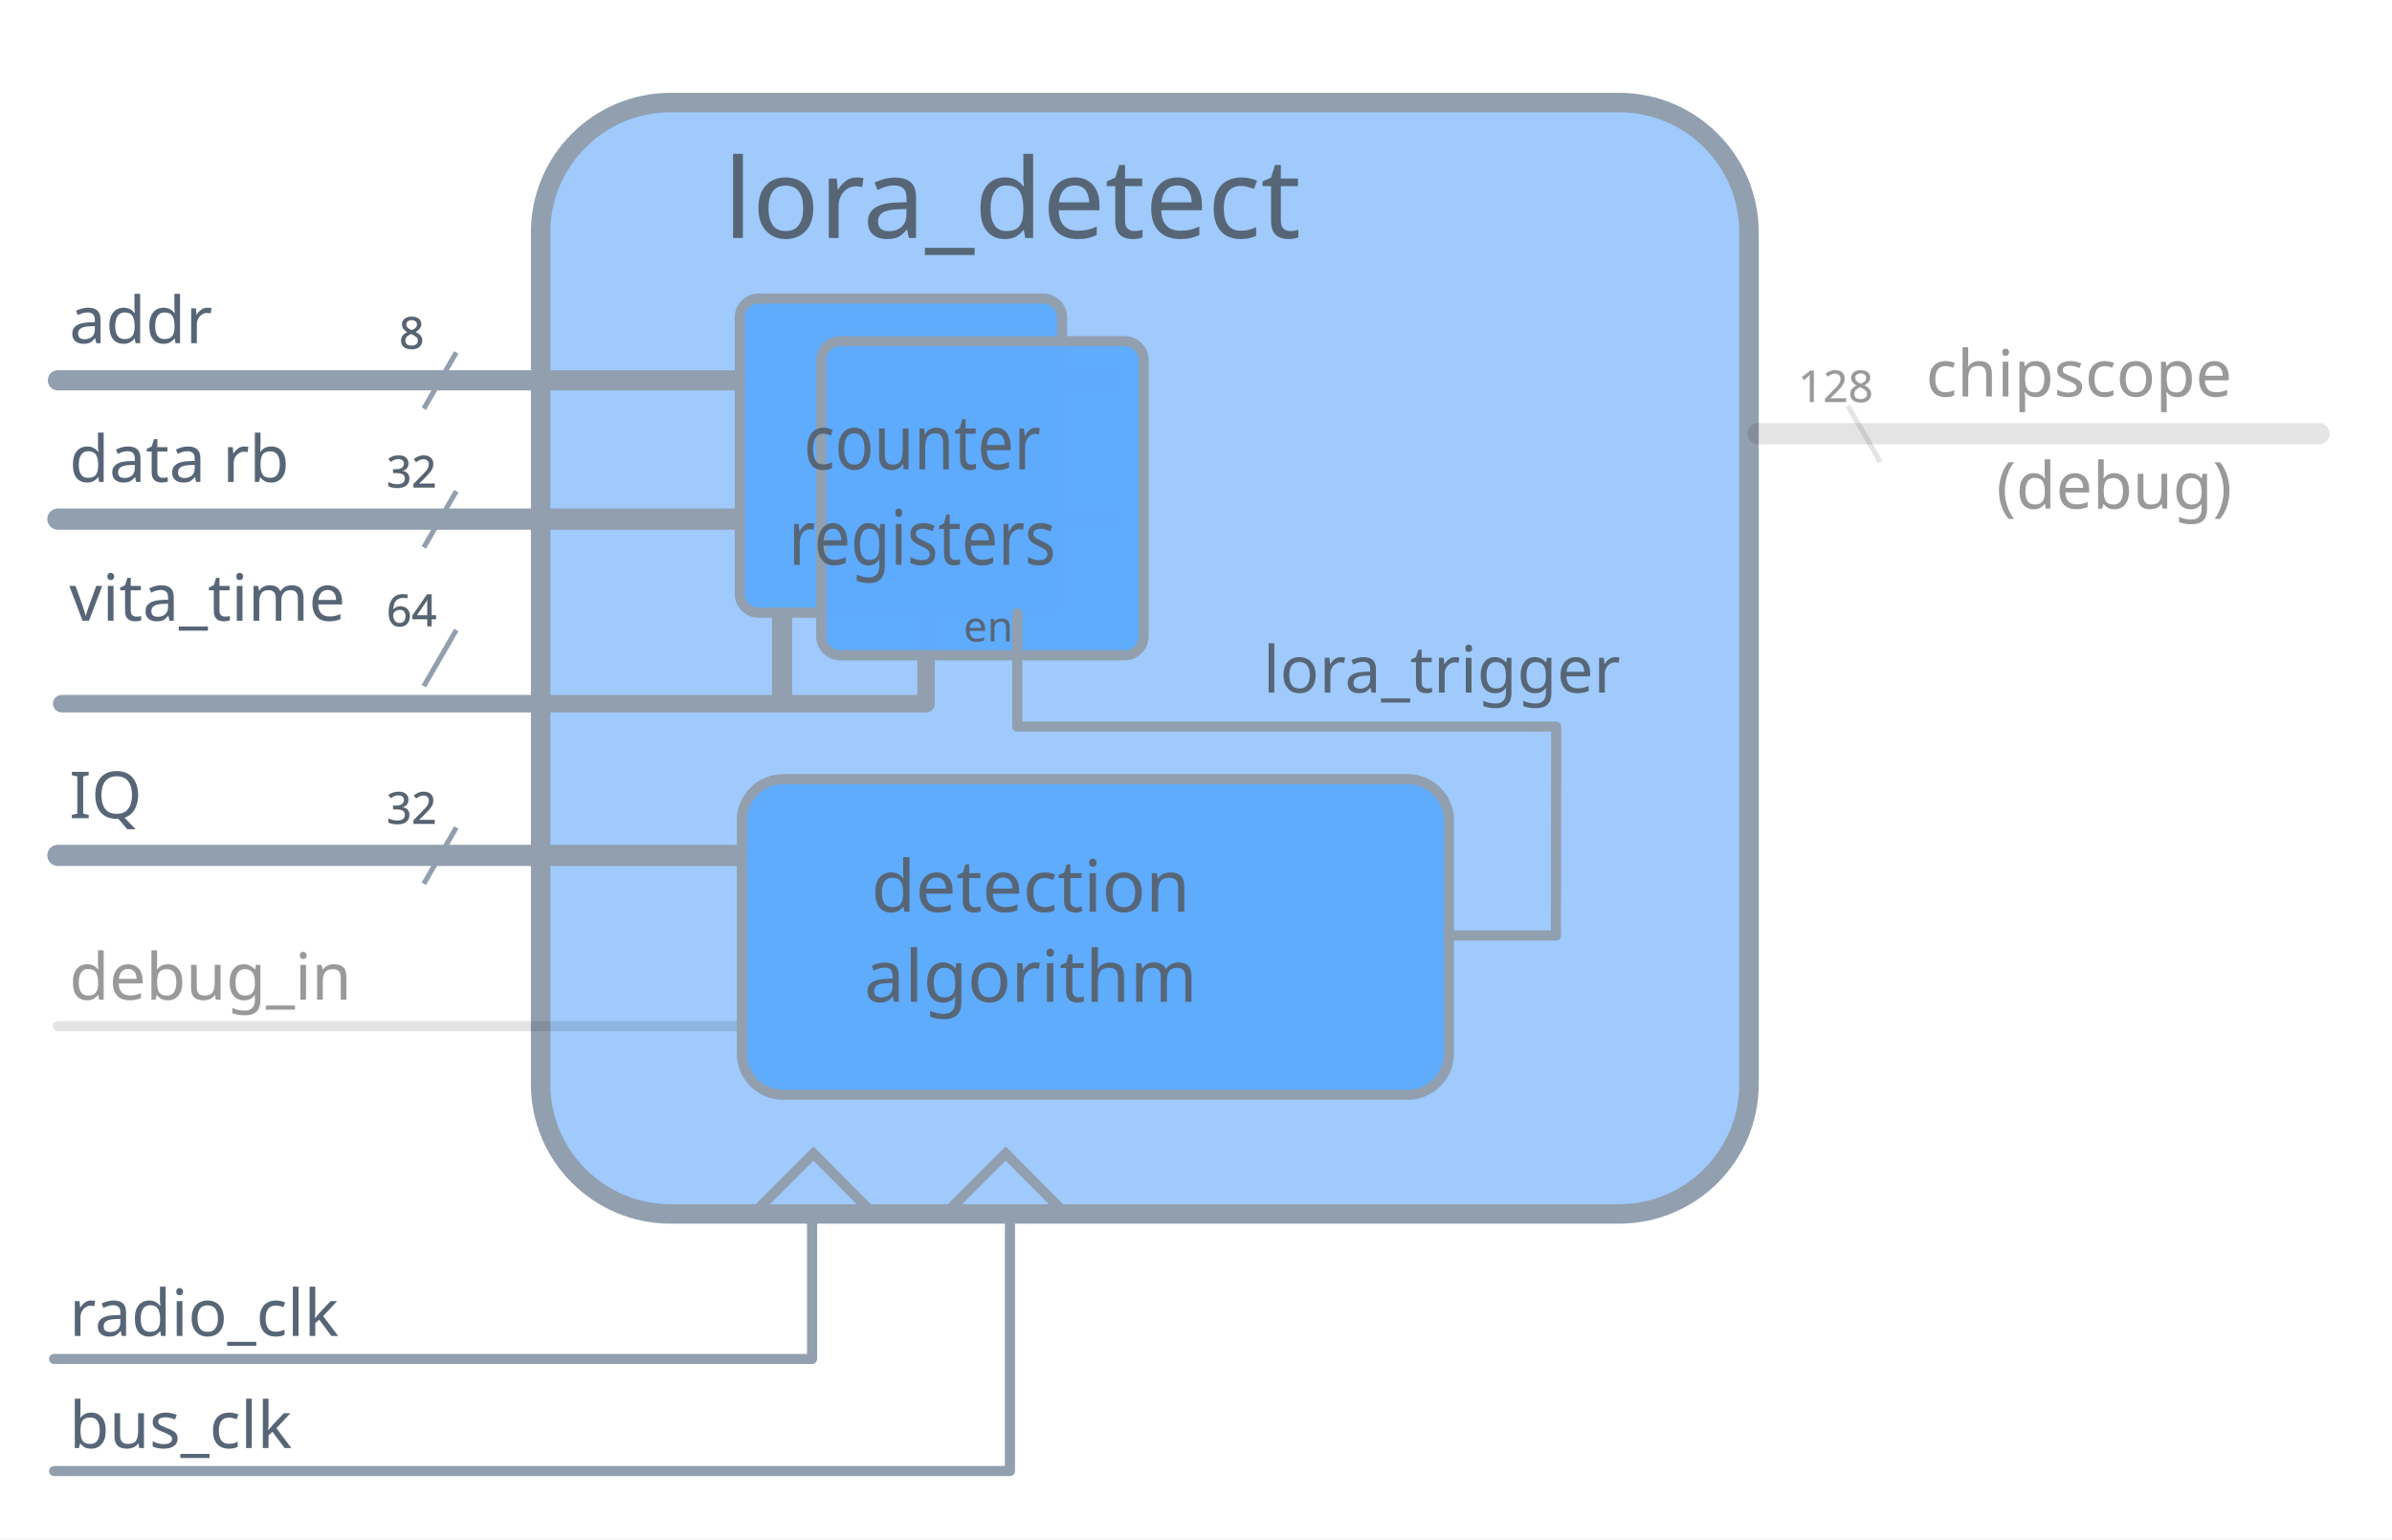
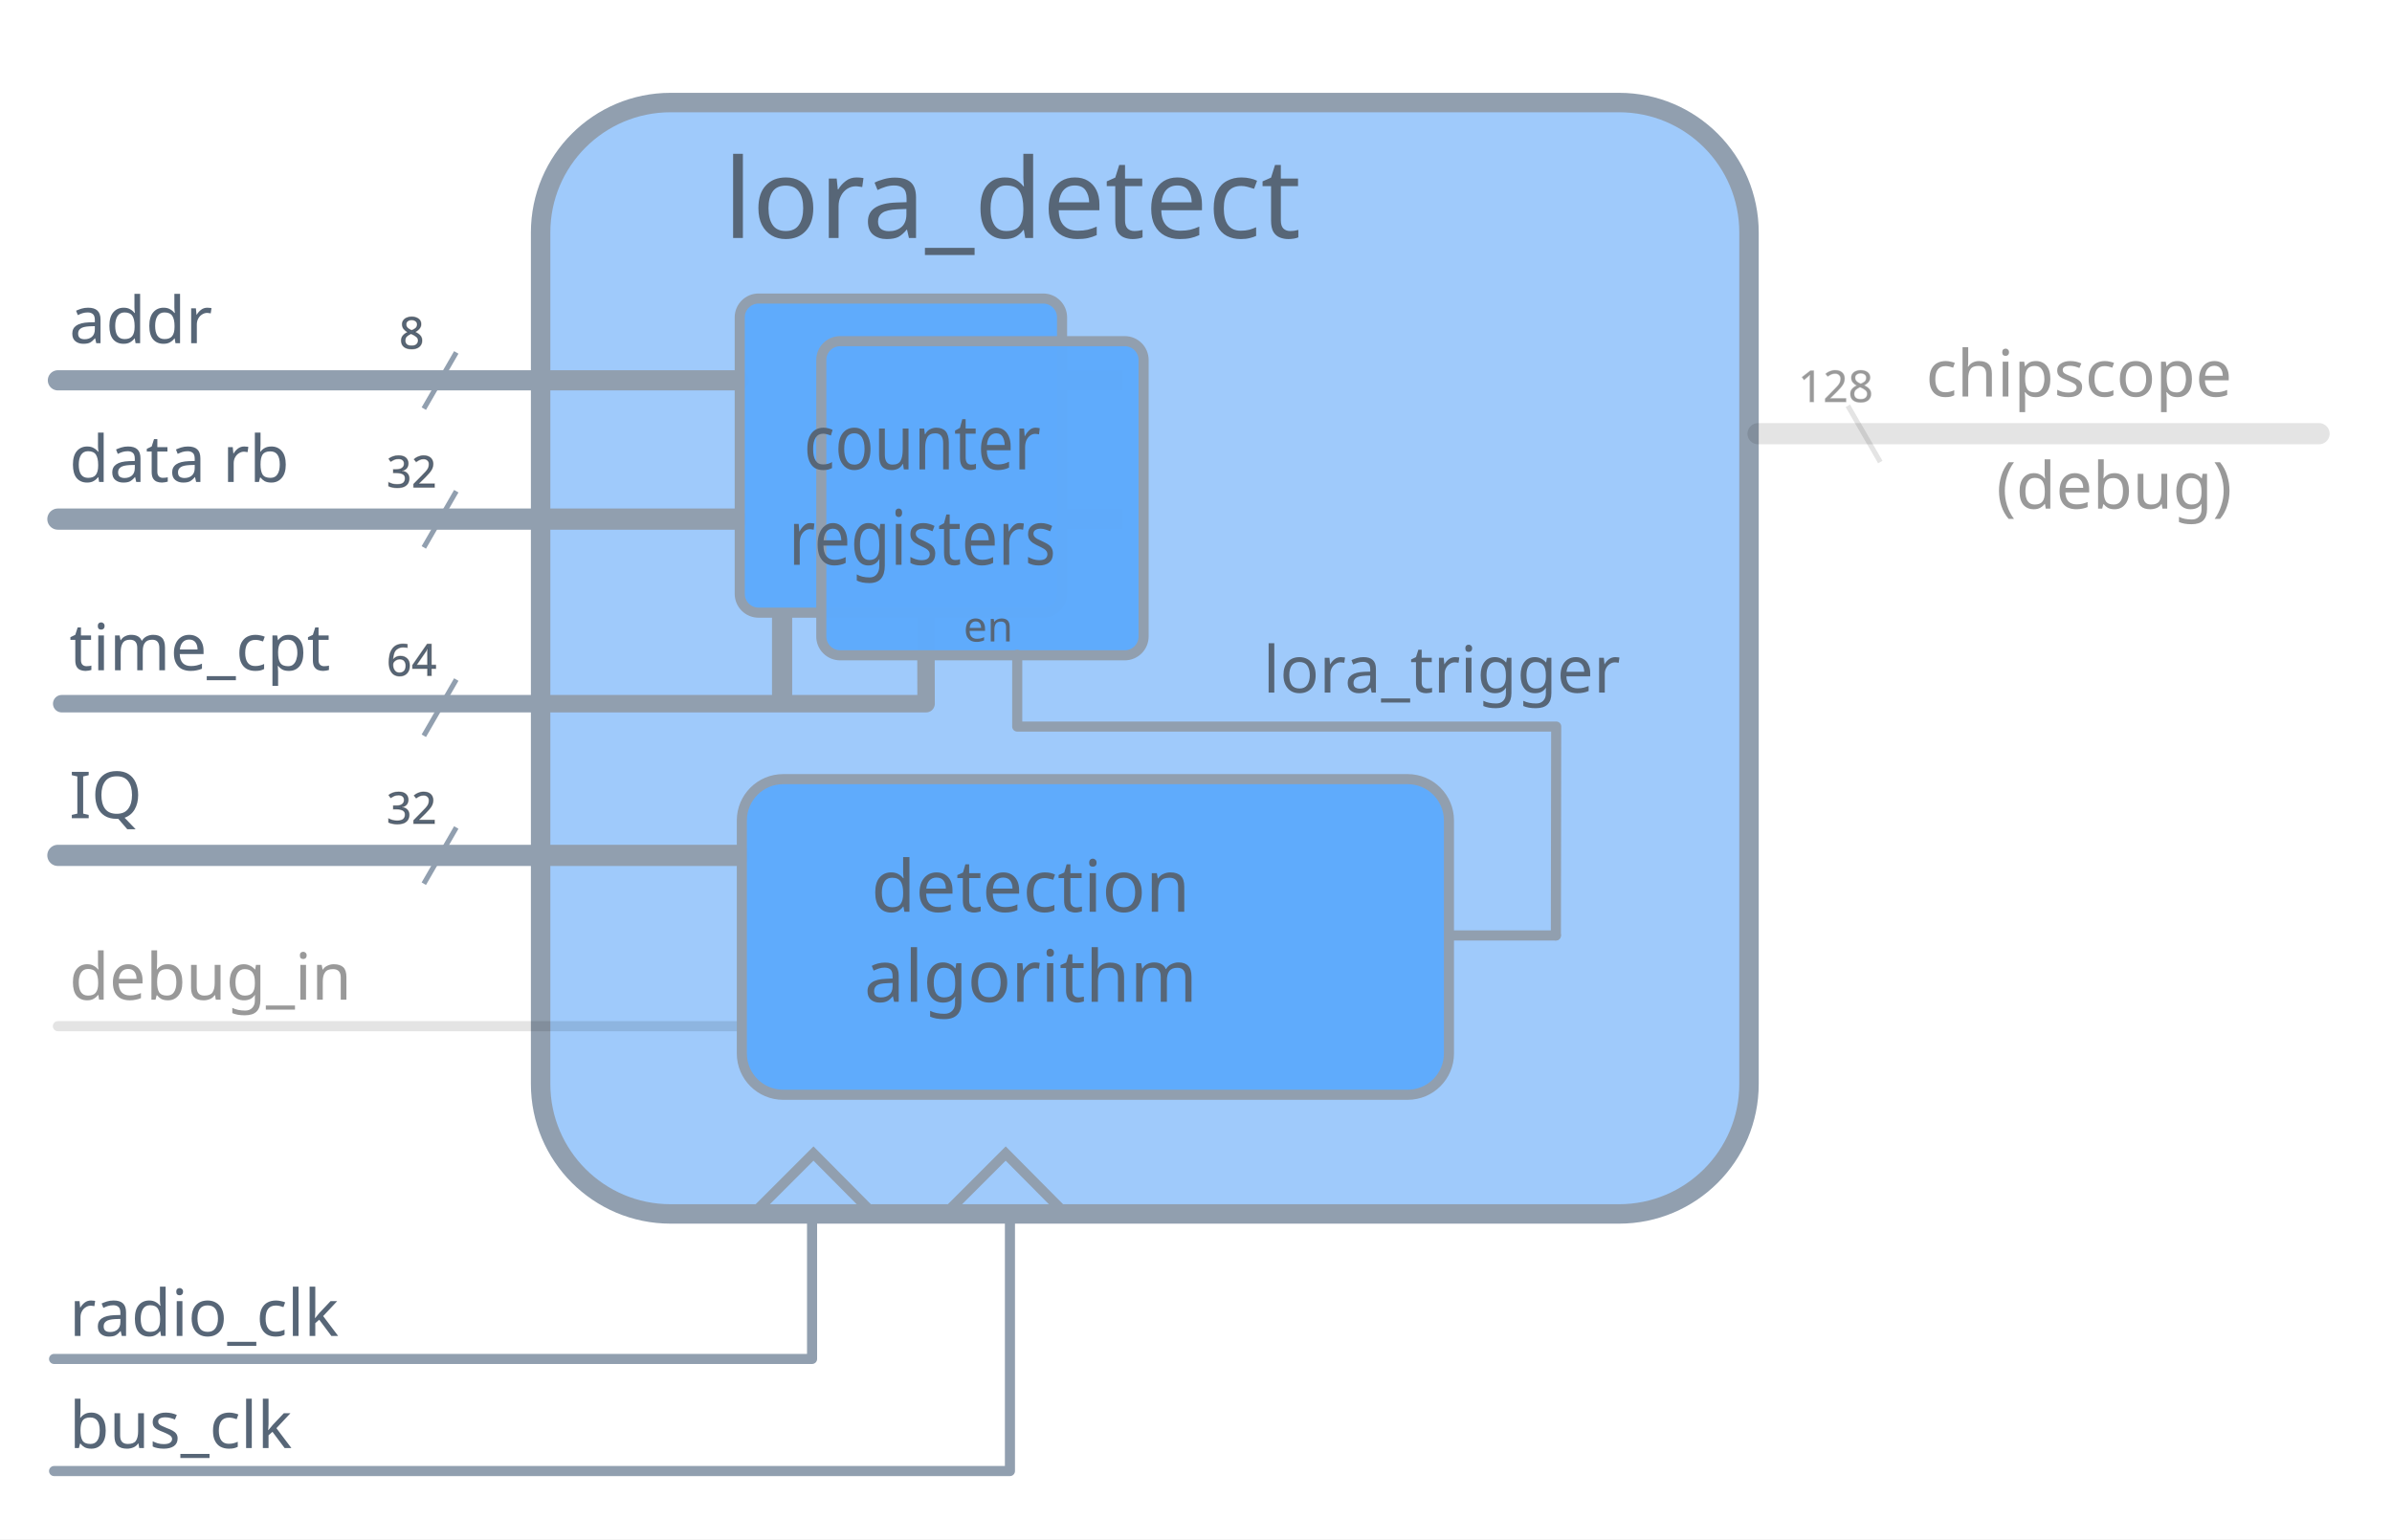
<svg xmlns="http://www.w3.org/2000/svg" width="237.068mm" height="152.611mm" viewBox="0 0 237.068 152.611" version="1.1" id="svg6918">
  <defs id="defs6912" />
  <g id="layer1" transform="translate(23.31354,-108.4164)">
    <rect y="108.416" x="-23.314" height="152.611" width="237.068" id="rect1203" style="opacity:1;vector-effect:none;fill:#ffffff;fill-opacity:0.987;fill-rule:evenodd;stroke:none;stroke-width:0.25;stroke-linecap:butt;stroke-linejoin:miter;stroke-miterlimit:4;stroke-dasharray:none;stroke-dashoffset:0;stroke-opacity:1" />
    <rect style="opacity:1;vector-effect:none;fill:#9fcafb;fill-opacity:1;fill-rule:evenodd;stroke:#919faf;stroke-width:1.927;stroke-linecap:round;stroke-linejoin:round;stroke-miterlimit:4;stroke-dasharray:none;stroke-dashoffset:0;stroke-opacity:1" id="rect4491-1-9" width="119.762" height="110.18" x="30.266" y="118.583" rx="12.884" />
    <text xml:space="preserve" style="font-style:normal;font-weight:normal;font-size:10.988px;line-height:6.867px;font-family:Sans;text-align:center;letter-spacing:0px;word-spacing:0px;text-anchor:middle;fill:#576677;fill-opacity:1;stroke:none;stroke-width:0.275px;stroke-linecap:butt;stroke-linejoin:miter;stroke-opacity:1" x="84.151" y="132.007" id="text4609-2-0">
      <tspan x="84.151" y="132.007" style="fill:#576677;fill-opacity:1;stroke-width:0.275px" id="tspan4613-9-0">lora_detect</tspan>
    </text>
    <path style="fill:none;fill-rule:evenodd;stroke:#919faf;stroke-width:2;stroke-linecap:round;stroke-linejoin:round;stroke-miterlimit:4;stroke-dasharray:none;stroke-opacity:1" d="M 49.915,146.12 H -17.576" id="path7484" />
    <text xml:space="preserve" style="font-style:normal;font-weight:normal;font-size:6.439px;line-height:4.025px;font-family:Sans;text-align:center;letter-spacing:0px;word-spacing:0px;text-anchor:middle;fill:#576677;fill-opacity:1;stroke:none;stroke-width:0.161px;stroke-linecap:butt;stroke-linejoin:miter;stroke-opacity:1" x="-16.446" y="142.437" id="text7488">
      <tspan id="tspan7486" x="-16.446" y="142.437" style="text-align:start;text-anchor:start;fill:#576677;fill-opacity:1;stroke-width:0.161px">addr</tspan>
    </text>
    <flowRoot xml:space="preserve" id="flowRoot7511" style="font-style:normal;font-weight:normal;font-size:40px;line-height:25px;font-family:Sans;text-align:center;letter-spacing:0px;word-spacing:0px;text-anchor:middle;fill:#000000;fill-opacity:1;stroke:none;stroke-width:1px;stroke-linecap:butt;stroke-linejoin:miter;stroke-opacity:1" transform="scale(0.2645833)">
      <flowRegion id="flowRegion7513">
        <rect id="rect7515" width="114.147" height="172.736" x="-89.904" y="500.266" />
      </flowRegion>
      <flowPara id="flowPara7517" />
    </flowRoot>
    <path style="fill:none;fill-rule:evenodd;stroke:#919faf;stroke-width:0.5;stroke-linecap:butt;stroke-linejoin:miter;stroke-miterlimit:4;stroke-dasharray:none;stroke-opacity:1" d="m 18.691,148.928 3.217,-5.573" id="path7519" />
    <text xml:space="preserve" style="font-style:normal;font-weight:normal;font-size:4.337px;line-height:2.71px;font-family:Sans;text-align:center;letter-spacing:0px;word-spacing:0px;text-anchor:middle;fill:#576677;fill-opacity:1;stroke:#000000;stroke-width:0.108px;stroke-linecap:butt;stroke-linejoin:miter;stroke-opacity:0.267" x="20.302" y="142.969" id="text7523">
      <tspan id="tspan7521" x="20.302" y="142.969" style="fill:#576677;fill-opacity:1;stroke:#000000;stroke-width:0.108px;stroke-opacity:0.267">8</tspan>
    </text>
    <path style="fill:none;fill-rule:evenodd;stroke:#919faf;stroke-width:2.1;stroke-linecap:round;stroke-linejoin:round;stroke-miterlimit:4;stroke-dasharray:none;stroke-opacity:1" d="M 49.648,159.879 H -17.576" id="path7484-4" />
    <text xml:space="preserve" style="font-style:normal;font-weight:normal;font-size:6.439px;line-height:4.025px;font-family:Sans;text-align:center;letter-spacing:0px;word-spacing:0px;text-anchor:middle;fill:#576677;fill-opacity:1;stroke:none;stroke-width:0.161px;stroke-linecap:butt;stroke-linejoin:miter;stroke-opacity:1" x="-16.446" y="156.195" id="text7488-0">
      <tspan id="tspan7486-9" x="-16.446" y="156.195" style="text-align:start;text-anchor:start;fill:#576677;fill-opacity:1;stroke-width:0.161px">data rb</tspan>
    </text>
    <path style="fill:none;fill-rule:evenodd;stroke:#919faf;stroke-width:0.5;stroke-linecap:butt;stroke-linejoin:miter;stroke-miterlimit:4;stroke-dasharray:none;stroke-opacity:1" d="m 18.691,162.686 3.217,-5.573" id="path7519-2" />
    <text xml:space="preserve" style="font-style:normal;font-weight:normal;font-size:4.337px;line-height:2.71px;font-family:Sans;text-align:center;letter-spacing:0px;word-spacing:0px;text-anchor:middle;fill:#576677;fill-opacity:1;stroke:#000000;stroke-width:0.108px;stroke-linecap:butt;stroke-linejoin:miter;stroke-opacity:0.267" x="20.302" y="156.727" id="text7523-1">
      <tspan id="tspan7521-5" x="20.302" y="156.727" style="fill:#576677;fill-opacity:1;stroke:#000000;stroke-width:0.108px;stroke-opacity:0.267">32</tspan>
    </text>
    <path style="fill:none;fill-rule:evenodd;stroke:#919faf;stroke-width:2.1;stroke-linecap:round;stroke-linejoin:round;stroke-miterlimit:4;stroke-dasharray:none;stroke-opacity:1" d="m 49.893,193.216 h -67.469" id="path7484-4-6" />
    <text xml:space="preserve" style="font-style:normal;font-weight:normal;font-size:6.439px;line-height:4.025px;font-family:Sans;text-align:center;letter-spacing:0px;word-spacing:0px;text-anchor:middle;fill:#576677;fill-opacity:1;stroke:none;stroke-width:0.161px;stroke-linecap:butt;stroke-linejoin:miter;stroke-opacity:1" x="-16.446" y="189.532" id="text7488-0-7">
      <tspan id="tspan7486-9-0" x="-16.446" y="189.532" style="text-align:start;text-anchor:start;fill:#576677;fill-opacity:1;stroke-width:0.161px">IQ</tspan>
    </text>
    <path style="fill:none;fill-rule:evenodd;stroke:#919faf;stroke-width:0.5;stroke-linecap:butt;stroke-linejoin:miter;stroke-miterlimit:4;stroke-dasharray:none;stroke-opacity:1" d="m 18.691,196.024 3.217,-5.573" id="path7519-2-2" />
    <text xml:space="preserve" style="font-style:normal;font-weight:normal;font-size:4.337px;line-height:2.71px;font-family:Sans;text-align:center;letter-spacing:0px;word-spacing:0px;text-anchor:middle;fill:#576677;fill-opacity:1;stroke:#000000;stroke-width:0.108px;stroke-linecap:butt;stroke-linejoin:miter;stroke-opacity:0.267" x="20.302" y="190.064" id="text7523-1-3">
      <tspan id="tspan7521-5-4" x="20.302" y="190.064" style="fill:#576677;fill-opacity:1;stroke:#000000;stroke-width:0.108px;stroke-opacity:0.267">32</tspan>
    </text>
    <flowRoot xml:space="preserve" id="flowRoot7585" style="font-style:normal;font-weight:normal;font-size:40px;line-height:25px;font-family:Sans;text-align:center;letter-spacing:0px;word-spacing:0px;text-anchor:middle;fill:#000000;fill-opacity:1;stroke:none;stroke-width:1px;stroke-linecap:butt;stroke-linejoin:miter;stroke-opacity:1" transform="scale(0.2645833)">
      <flowRegion id="flowRegion7587">
        <rect id="rect7589" width="221.223" height="67.68" x="-78.287" y="615.423" />
      </flowRegion>
      <flowPara id="flowPara7591" />
    </flowRoot>
    <path style="opacity:0.4;fill:none;fill-rule:evenodd;stroke:#000000;stroke-width:1;stroke-linecap:round;stroke-linejoin:round;stroke-miterlimit:4;stroke-dasharray:none;stroke-opacity:0.267" d="M 50.082,210.15 H -17.576" id="path7484-4-6-1" />
    <text xml:space="preserve" style="font-style:normal;font-weight:normal;font-size:6.439px;line-height:4.025px;font-family:Sans;text-align:center;letter-spacing:0px;word-spacing:0px;text-anchor:middle;opacity:0.4;fill:#000000;fill-opacity:1;stroke:none;stroke-width:0.161px;stroke-linecap:butt;stroke-linejoin:miter;stroke-opacity:1" x="-16.446" y="207.524" id="text7488-0-7-2">
      <tspan id="tspan7486-9-0-9" x="-16.446" y="207.524" style="text-align:start;text-anchor:start;stroke-width:0.161px">debug_in</tspan>
    </text>
    <path style="opacity:1;fill:none;fill-rule:evenodd;stroke:#919faf;stroke-width:1;stroke-linecap:butt;stroke-linejoin:miter;stroke-miterlimit:4;stroke-dasharray:none;stroke-opacity:1" d="m 51.31,228.775 6,-6 6.015,6.065" id="path7623" />
    <path style="opacity:1;fill:none;fill-rule:evenodd;stroke:#919faf;stroke-width:1;stroke-linecap:butt;stroke-linejoin:miter;stroke-miterlimit:4;stroke-dasharray:none;stroke-opacity:1" d="m 70.36,228.775 6,-6 6.015,6.065" id="path7623-2" />
    <path style="opacity:1;fill:none;fill-rule:evenodd;stroke:#919faf;stroke-width:1;stroke-linecap:round;stroke-linejoin:round;stroke-miterlimit:4;stroke-dasharray:none;stroke-opacity:1" d="m 57.169,228.586 v 14.552 h -75.123" id="path7640" />
    <text xml:space="preserve" style="font-style:normal;font-weight:normal;font-size:6.439px;line-height:4.025px;font-family:Sans;text-align:center;letter-spacing:0px;word-spacing:0px;text-anchor:middle;opacity:1;fill:#576677;fill-opacity:1;stroke:none;stroke-width:1;stroke-linecap:butt;stroke-linejoin:miter;stroke-miterlimit:4;stroke-dasharray:none;stroke-opacity:1" x="-16.446" y="240.861" id="text7488-0-7-2-4">
      <tspan id="tspan7486-9-0-9-6" x="-16.446" y="240.861" style="text-align:start;text-anchor:start;fill:#576677;fill-opacity:1;stroke-width:1;stroke-miterlimit:4;stroke-dasharray:none">radio_clk</tspan>
    </text>
    <path style="opacity:1;fill:none;fill-rule:evenodd;stroke:#919faf;stroke-width:1;stroke-linecap:round;stroke-linejoin:round;stroke-miterlimit:4;stroke-dasharray:none;stroke-opacity:1" d="m 76.78,228.641 v 25.61 h -94.734" id="path7640-8" />
    <text xml:space="preserve" style="font-style:normal;font-weight:normal;font-size:6.439px;line-height:4.025px;font-family:Sans;text-align:center;letter-spacing:0px;word-spacing:0px;text-anchor:middle;opacity:1;fill:#576677;fill-opacity:1;stroke:none;stroke-width:1;stroke-linecap:butt;stroke-linejoin:miter;stroke-miterlimit:4;stroke-dasharray:none;stroke-opacity:1" x="-16.446" y="251.973" id="text7488-0-7-2-4-5">
      <tspan id="tspan7486-9-0-9-6-2" x="-16.446" y="251.973" style="text-align:start;text-anchor:start;fill:#576677;fill-opacity:1;stroke-width:1;stroke-miterlimit:4;stroke-dasharray:none">bus_clk</tspan>
    </text>
    <path style="fill:none;fill-rule:evenodd;stroke:#919faf;stroke-width:1.73;stroke-linecap:round;stroke-linejoin:round;stroke-miterlimit:4;stroke-dasharray:none;stroke-opacity:1" d="m 68.451,169.428 0.019,8.751 h -85.668" id="path7484-4-6-3" />
-     <text xml:space="preserve" style="font-style:normal;font-weight:normal;font-size:6.439px;line-height:4.025px;font-family:Sans;text-align:center;letter-spacing:0px;word-spacing:0px;text-anchor:middle;fill:#576677;fill-opacity:1;stroke:none;stroke-width:0.161px;stroke-linecap:butt;stroke-linejoin:miter;stroke-opacity:1" x="-16.446" y="169.954" id="text7488-0-7-1">
-       <tspan id="tspan7486-9-0-5" x="-16.446" y="169.954" style="text-align:start;text-anchor:start;fill:#576677;fill-opacity:1;stroke-width:0.161px">vita_time</tspan>
+     <text xml:space="preserve" style="font-style:normal;font-weight:normal;font-size:6.439px;line-height:4.025px;font-family:Sans;text-align:center;letter-spacing:0px;word-spacing:0px;text-anchor:middle;fill:#576677;fill-opacity:1;stroke:none;stroke-width:0.161px;stroke-linecap:butt;stroke-linejoin:miter;stroke-opacity:1" x="-16.446" y="174.867" id="text7488-0-7-1">
+       <tspan id="tspan7486-9-0-5" x="-16.446" y="174.867" style="text-align:start;text-anchor:start;fill:#576677;fill-opacity:1;stroke-width:0.161px">time_cpt</tspan>
    </text>
-     <path style="fill:none;fill-rule:evenodd;stroke:#919faf;stroke-width:0.5;stroke-linecap:butt;stroke-linejoin:miter;stroke-miterlimit:4;stroke-dasharray:none;stroke-opacity:1" d="m 18.691,176.445 3.217,-5.573" id="path7519-2-2-5" />
-     <text xml:space="preserve" style="font-style:normal;font-weight:normal;font-size:4.337px;line-height:2.71px;font-family:Sans;text-align:center;letter-spacing:0px;word-spacing:0px;text-anchor:middle;fill:#576677;fill-opacity:1;stroke:#000000;stroke-width:0.108px;stroke-linecap:butt;stroke-linejoin:miter;stroke-opacity:0.267" x="20.302" y="170.485" id="text7523-1-3-8">
-       <tspan id="tspan7521-5-4-2" x="20.302" y="170.485" style="fill:#576677;fill-opacity:1;stroke:#000000;stroke-width:0.108px;stroke-opacity:0.267">64</tspan>
+     <path style="fill:none;fill-rule:evenodd;stroke:#919faf;stroke-width:0.5;stroke-linecap:butt;stroke-linejoin:miter;stroke-miterlimit:4;stroke-dasharray:none;stroke-opacity:1" d="m 18.691,181.358 3.217,-5.573" id="path7519-2-2-5" />
+     <text xml:space="preserve" style="font-style:normal;font-weight:normal;font-size:4.337px;line-height:2.71px;font-family:Sans;text-align:center;letter-spacing:0px;word-spacing:0px;text-anchor:middle;fill:#576677;fill-opacity:1;stroke:#000000;stroke-width:0.108px;stroke-linecap:butt;stroke-linejoin:miter;stroke-opacity:0.267" x="20.302" y="175.399" id="text7523-1-3-8">
+       <tspan id="tspan7521-5-4-2" x="20.302" y="175.399" style="fill:#576677;fill-opacity:1;stroke:#000000;stroke-width:0.108px;stroke-opacity:0.267">64</tspan>
    </text>
    <path style="opacity:0.4;fill:none;fill-rule:evenodd;stroke:#000000;stroke-width:2.1;stroke-linecap:round;stroke-linejoin:round;stroke-miterlimit:4;stroke-dasharray:none;stroke-opacity:0.267" d="m 150.926,151.412 h 55.597" id="path7484-0" />
    <text xml:space="preserve" style="font-style:normal;font-weight:normal;font-size:6.439px;line-height:4.025px;font-family:Sans;text-align:end;letter-spacing:0px;word-spacing:0px;text-anchor:end;opacity:0.4;fill:#000000;fill-opacity:1;stroke:none;stroke-width:0.161px;stroke-linecap:butt;stroke-linejoin:miter;stroke-opacity:1" x="206.277" y="147.729" id="text7488-4">
      <tspan id="tspan7486-2" x="206.277" y="147.729" style="text-align:end;text-anchor:end;stroke-width:0.161px">chipscope</tspan>
    </text>
    <path style="opacity:0.4;fill:none;fill-rule:evenodd;stroke:#000000;stroke-width:0.5;stroke-linecap:butt;stroke-linejoin:miter;stroke-miterlimit:4;stroke-dasharray:none;stroke-opacity:0.267" d="m 163.04,154.22 -3.217,-5.573" id="path7519-0" />
    <text xml:space="preserve" style="font-style:normal;font-weight:normal;font-size:4.337px;line-height:2.71px;font-family:Sans;text-align:center;letter-spacing:0px;word-spacing:0px;text-anchor:middle;opacity:0.4;fill:#000000;fill-opacity:1;stroke:#000000;stroke-width:0.108px;stroke-linecap:butt;stroke-linejoin:miter;stroke-opacity:0.267" x="161.434" y="148.26" id="text7523-6">
      <tspan id="tspan7521-6" x="161.434" y="148.26" style="stroke:#000000;stroke-width:0.108px;stroke-opacity:0.267">128</tspan>
    </text>
    <path style="fill:none;fill-rule:evenodd;stroke:#919faf;stroke-width:1;stroke-linecap:round;stroke-linejoin:round;stroke-miterlimit:4;stroke-dasharray:none;stroke-opacity:1" d="m 120.39,201.154 h 10.494" id="path7484-0-7-8" />
    <text xml:space="preserve" style="font-style:normal;font-weight:normal;font-size:6.439px;line-height:4.025px;font-family:Sans;text-align:end;letter-spacing:0px;word-spacing:0px;text-anchor:end;opacity:0.4;fill:#000000;fill-opacity:1;stroke:none;stroke-width:0.161px;stroke-linecap:butt;stroke-linejoin:miter;stroke-opacity:1" x="206.277" y="158.841" id="text7488-4-1">
      <tspan id="tspan7486-2-5" x="206.277" y="158.841" style="text-align:end;text-anchor:end;stroke-width:0.161px">(debug)</tspan>
    </text>
    <rect style="opacity:1;vector-effect:none;fill:#5eaafc;fill-opacity:0.98;fill-rule:evenodd;stroke:#919faf;stroke-width:1;stroke-linecap:round;stroke-linejoin:round;stroke-miterlimit:4;stroke-dasharray:none;stroke-dashoffset:0;stroke-opacity:1" id="rect7820" width="31.945" height="31.143" x="50.001" y="138.013" rx="1.868" />
    <path style="fill:none;fill-rule:evenodd;stroke:#919faf;stroke-width:2;stroke-linecap:butt;stroke-linejoin:miter;stroke-miterlimit:4;stroke-dasharray:none;stroke-opacity:1" d="m 82.1,146.12 h 5.859" id="path7922" />
    <path style="fill:none;fill-rule:evenodd;stroke:#919faf;stroke-width:2;stroke-linecap:butt;stroke-linejoin:miter;stroke-miterlimit:4;stroke-dasharray:none;stroke-opacity:1" d="M 82.1,159.879 H 87.958" id="path7922-3" />
    <rect style="opacity:1;vector-effect:none;fill:#5eaafc;fill-opacity:0.98;fill-rule:evenodd;stroke:#919faf;stroke-width:1;stroke-linecap:round;stroke-linejoin:round;stroke-miterlimit:4;stroke-dasharray:none;stroke-dashoffset:0;stroke-opacity:1" id="rect7820-2" width="70.081" height="31.293" x="50.209" y="185.658" rx="4.097" />
    <text xml:space="preserve" style="font-style:normal;font-weight:normal;font-size:7.141px;line-height:4.463px;font-family:Sans;text-align:center;letter-spacing:0px;word-spacing:0px;text-anchor:middle;fill:#576677;fill-opacity:1;stroke:none;stroke-width:0.179px;stroke-linecap:butt;stroke-linejoin:miter;stroke-opacity:1" x="85.341" y="198.811" id="text7824-9">
      <tspan x="85.341" y="198.811" style="fill:#576677;fill-opacity:1;stroke-width:0.179px" id="tspan7832-3">detection</tspan>
      <tspan x="85.341" y="203.274" style="fill:#576677;fill-opacity:1;stroke-width:0.179px" id="tspan7990" />
      <tspan x="85.341" y="207.737" style="fill:#576677;fill-opacity:1;stroke-width:0.179px" id="tspan7992">algorithm</tspan>
      <tspan x="85.341" y="212.2" style="fill:#576677;fill-opacity:1;stroke-width:0.179px" id="tspan7986" />
      <tspan x="85.341" y="216.663" style="fill:#576677;fill-opacity:1;stroke-width:0.179px" id="tspan7988" />
    </text>
    <rect style="opacity:1;vector-effect:none;fill:#5eaafc;fill-opacity:0.98;fill-rule:evenodd;stroke:#919faf;stroke-width:1;stroke-linecap:round;stroke-linejoin:round;stroke-miterlimit:4;stroke-dasharray:none;stroke-dashoffset:0;stroke-opacity:1" id="rect7820-9" width="31.945" height="31.143" x="58.083" y="142.238" rx="1.868" />
    <text transform="scale(0.9213468,1.085368)" xml:space="preserve" style="font-style:normal;font-weight:normal;font-size:6.967px;line-height:4.354px;font-family:Sans;text-align:center;letter-spacing:0px;word-spacing:0px;text-anchor:middle;fill:#576677;fill-opacity:1;stroke:none;stroke-width:0.174px;stroke-linecap:butt;stroke-linejoin:miter;stroke-opacity:1" x="80.233" y="142.765" id="text7824-3">
      <tspan id="tspan9380" x="80.233" y="142.765" style="fill:#576677;fill-opacity:1;stroke-width:0.174px">counter</tspan>
      <tspan id="tspan9388" x="80.233" y="147.119" style="fill:#576677;fill-opacity:1;stroke-width:0.174px" />
      <tspan id="tspan9390" x="80.233" y="151.473" style="fill:#576677;fill-opacity:1;stroke-width:0.174px">registers</tspan>
      <tspan x="80.233" y="155.828" style="fill:#576677;fill-opacity:1;stroke-width:0.174px" id="tspan8016" />
      <tspan x="80.233" y="160.182" style="fill:#576677;fill-opacity:1;stroke-width:0.174px" id="tspan8018" />
    </text>
    <text xml:space="preserve" style="font-style:normal;font-weight:normal;font-size:4.165px;line-height:2.603px;font-family:Sans;text-align:center;letter-spacing:0px;word-spacing:0px;text-anchor:middle;fill:#576677;fill-opacity:1;stroke:none;stroke-width:0.104px;stroke-linecap:butt;stroke-linejoin:miter;stroke-opacity:1" x="77.34" y="172.006" id="text8026-6">
      <tspan id="tspan8024-2" x="77.34" y="172.006" style="fill:#576677;fill-opacity:1;stroke-width:0.104px">en</tspan>
    </text>
-     <path style="fill:none;fill-rule:evenodd;stroke:#919faf;stroke-width:1;stroke-linecap:round;stroke-linejoin:round;stroke-miterlimit:4;stroke-dasharray:none;stroke-opacity:1" d="m 130.889,201.154 0.031,-20.709 H 77.502 V 169.22" id="path8020" />
    <text xml:space="preserve" style="font-style:normal;font-weight:normal;font-size:6.439px;line-height:4.025px;font-family:Sans;text-align:end;letter-spacing:0px;word-spacing:0px;text-anchor:end;fill:#576677;fill-opacity:1;stroke:none;stroke-width:0.161px;stroke-linecap:butt;stroke-linejoin:miter;stroke-opacity:1" x="145.656" y="177.078" id="text7488-4-4-6">
      <tspan id="tspan7486-2-5-0" x="145.656" y="177.078" style="text-align:end;text-anchor:end;fill:#576677;fill-opacity:1;stroke-width:0.161px">lora_trigger</tspan>
    </text>
+     <path style="fill:none;fill-rule:evenodd;stroke:#919faf;stroke-width:1;stroke-linecap:round;stroke-linejoin:round;stroke-miterlimit:4;stroke-dasharray:none;stroke-opacity:1" d="m 130.889,201.154 0.031,-20.709 H 77.502 l 0,-7.115" id="path8020" />
    <path style="fill:none;fill-rule:evenodd;stroke:#919faf;stroke-width:2;stroke-linecap:butt;stroke-linejoin:miter;stroke-miterlimit:4;stroke-dasharray:none;stroke-opacity:1" d="m 54.198,178.132 v -9.024" id="path9382" />
  </g>
</svg>
